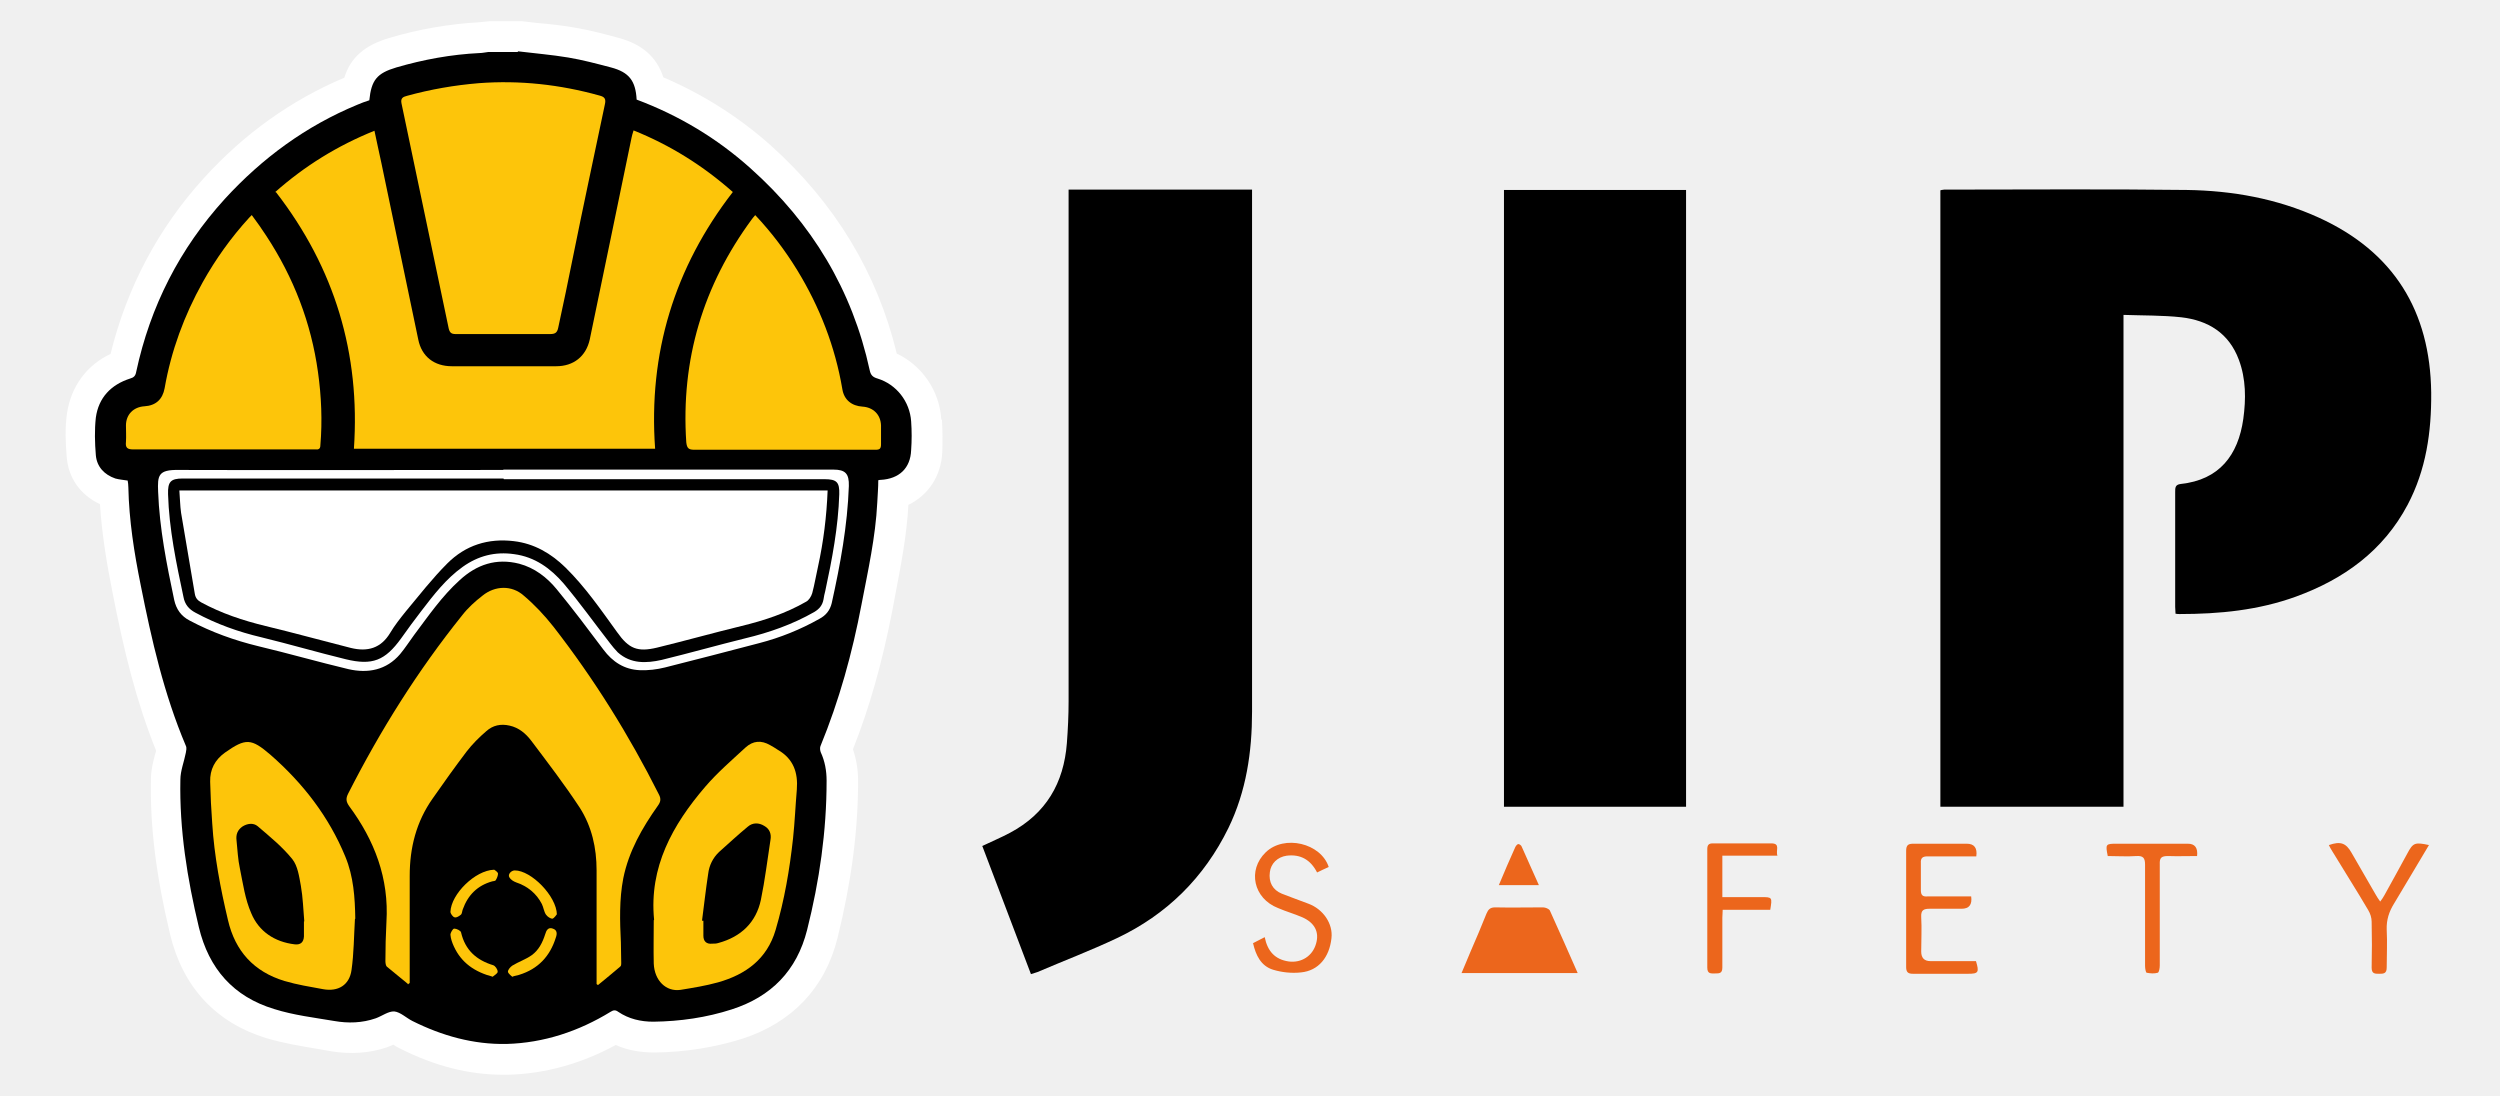
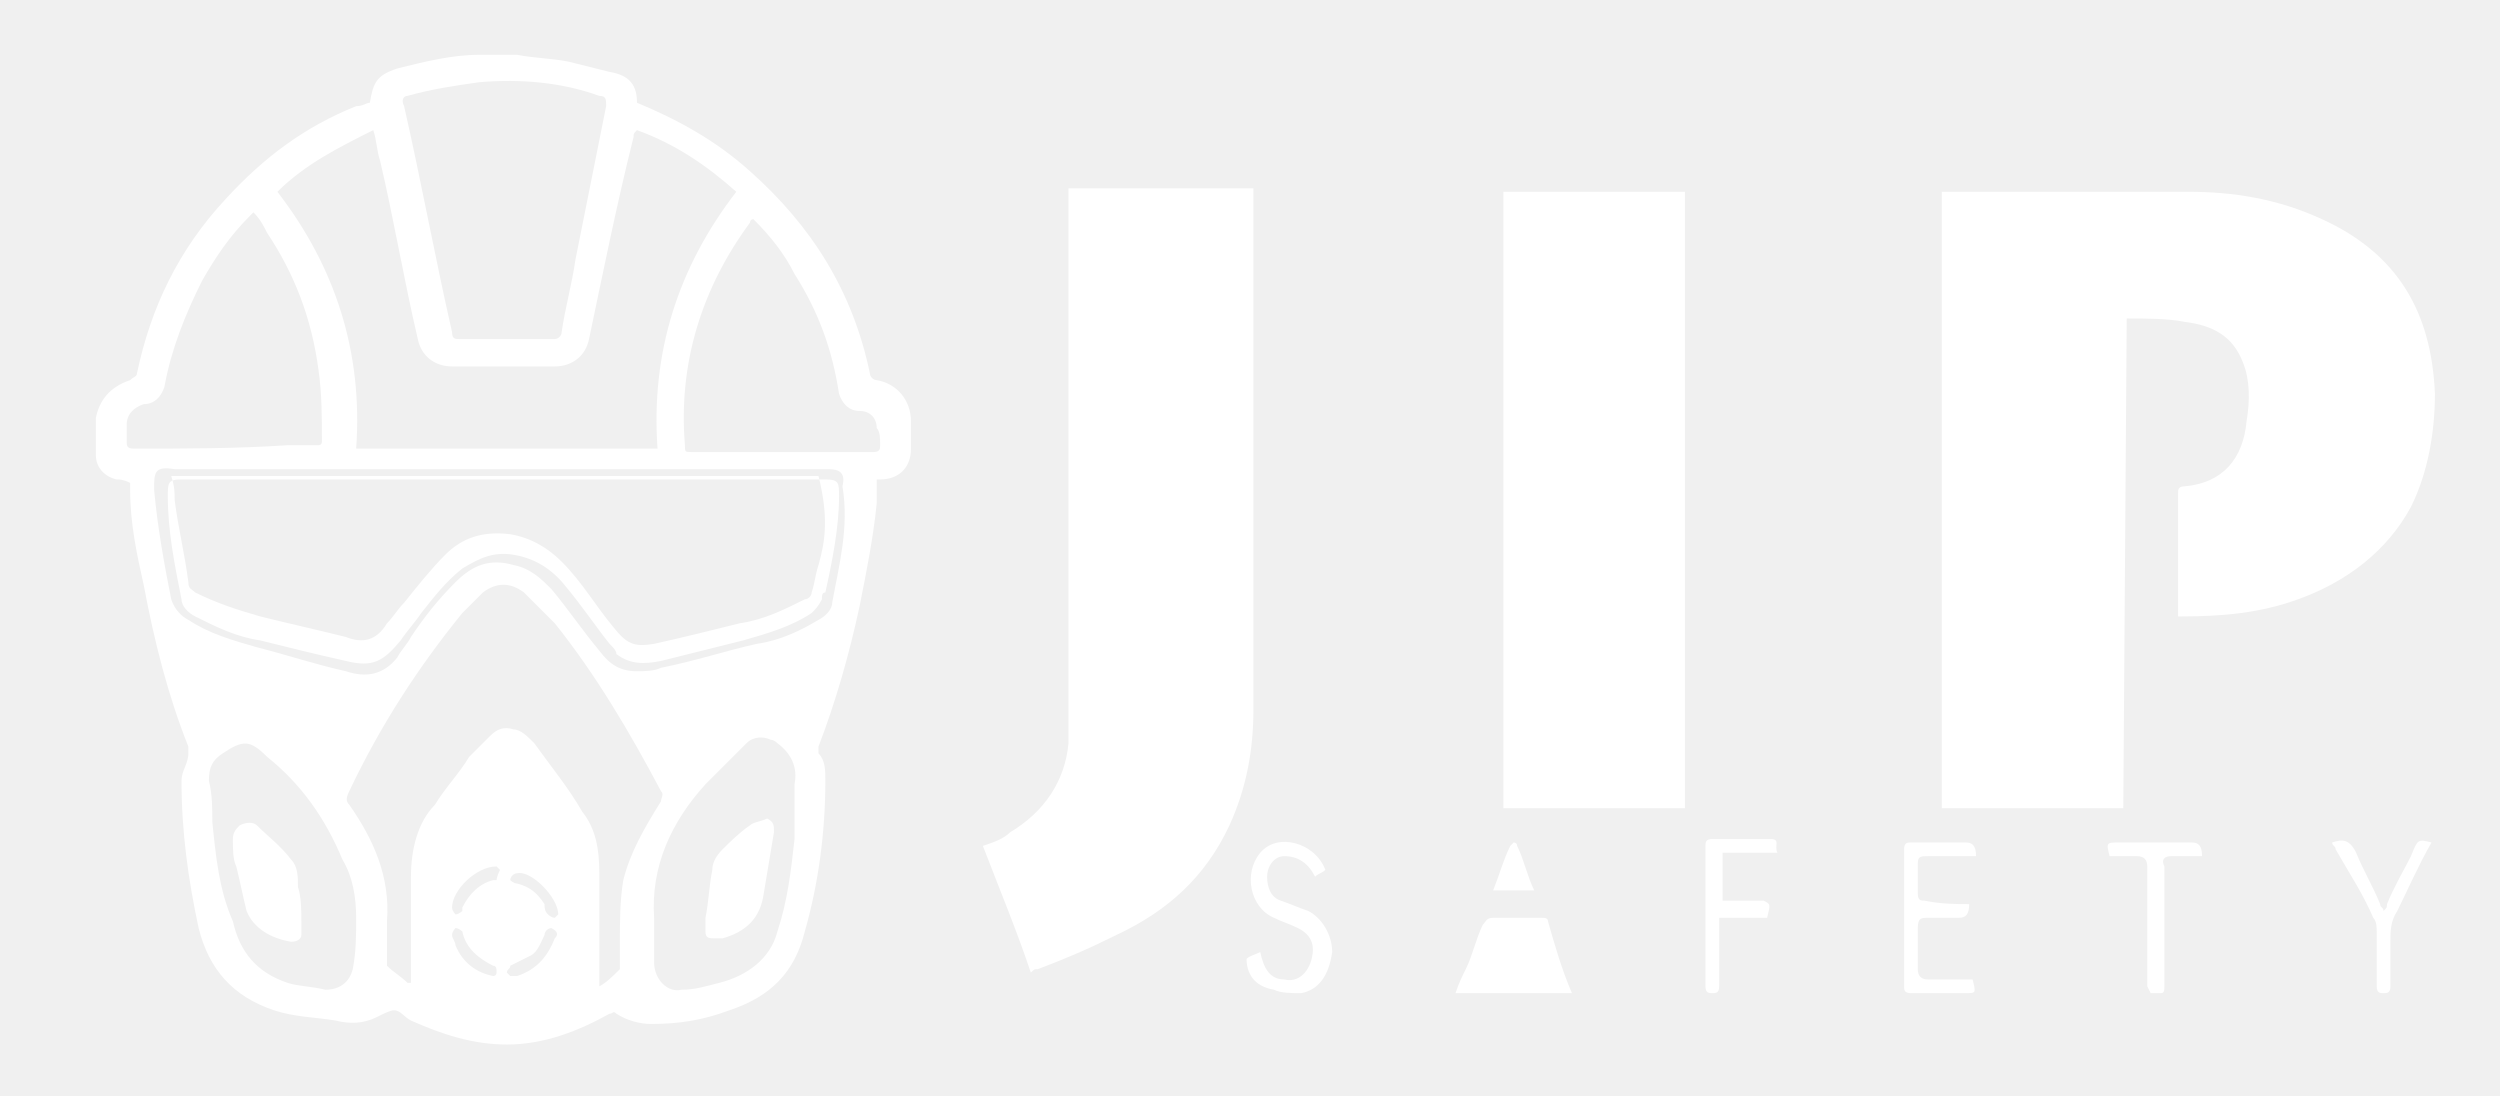
- <svg xmlns="http://www.w3.org/2000/svg" id="Capa_1" data-name="Capa 1" viewBox="0 0 73.04 32">
-   <defs>
-     <style>
-       .cls-1 {
-         fill: #fff;
-       }
- 
-       .cls-2 {
-         fill: #fdc50a;
-       }
- 
-       .cls-3 {
-         fill: #ec661c;
-       }
-     </style>
-   </defs>
+ <svg xmlns="http://www.w3.org/2000/svg" version="1.1" id="Capa_1" x="0px" y="0px" viewBox="0 0 73 32" style="enable-background:new 0 0 73 32;" xml:space="preserve">
+   <style type="text/css">
+ 	.st0{fill:#FFFFFF;}
+ </style>
  <g>
-     <path class="cls-1" d="m27.5,12.25c-.05-.83-.56-1.57-1.3-1.92-.57-2.36-1.81-4.4-3.68-6.08-.93-.83-1.99-1.5-3.14-1.99-.19-.59-.62-.97-1.3-1.15-.39-.11-.85-.23-1.33-.31-.35-.06-.71-.1-1.07-.13l-.43-.05s-.08,0-.1,0h-.85s-.18.02-.2.02c0,0-.1.01-.1.01-.87.05-1.76.2-2.63.46-.71.21-1.13.57-1.31,1.16-1.54.65-2.92,1.63-4.1,2.93-1.33,1.46-2.25,3.19-2.73,5.14-.7.33-1.15.95-1.27,1.72-.07.47-.04.92-.01,1.3.05.61.4,1.1.97,1.37.06.91.21,1.79.36,2.54.34,1.75.7,3.22,1.28,4.66,0,.03-.02.07-.03.11-.05.2-.12.44-.12.72-.03,1.38.15,2.82.56,4.54.37,1.54,1.34,2.58,2.81,3.03.5.15,1,.23,1.53.32l.34.06c.59.1,1.14.06,1.65-.11.06-.02.12-.05.19-.08.06.04.12.08.19.11,1.03.52,2.02.77,3.03.77h.14c1.07-.03,2.13-.32,3.14-.87.35.16.74.22,1.14.22.89-.01,1.75-.15,2.55-.4,1.46-.47,2.43-1.49,2.79-2.95.4-1.62.6-3.11.6-4.58,0-.33-.05-.63-.15-.93.49-1.23.86-2.56,1.15-4.05l.09-.48c.16-.84.33-1.7.38-2.61h0c.59-.29.96-.85.99-1.55.01-.29.01-.6-.01-.93Z" />
    <g>
-       <path d="m15.14,1.5c.49.06.98.1,1.46.18.42.07.83.18,1.25.29.53.14.72.39.75.94,1.23.46,2.35,1.13,3.33,2.01,1.79,1.6,2.97,3.55,3.48,5.9.03.14.09.2.23.24.55.17.94.67.98,1.25.02.28.02.56,0,.84-.02.53-.35.84-.89.87-.02,0-.03,0-.07.01,0,.22-.02.44-.03.66-.05,1-.27,1.98-.46,2.97-.27,1.42-.65,2.8-1.2,4.14-.02.05-.01.13.01.18.12.26.17.54.17.83,0,1.48-.21,2.93-.57,4.36-.3,1.19-1.05,1.95-2.2,2.32-.74.24-1.51.35-2.29.36-.37,0-.72-.08-1.03-.29-.08-.06-.14-.05-.22,0-.93.57-1.95.91-3.04.94-.97.02-1.89-.24-2.75-.67-.18-.09-.35-.26-.53-.28-.17-.01-.35.13-.54.2-.4.14-.81.15-1.21.08-.59-.1-1.19-.17-1.76-.35-1.19-.36-1.91-1.18-2.2-2.39-.34-1.42-.57-2.85-.54-4.31,0-.26.11-.53.16-.79.01-.06.03-.14,0-.2-.64-1.51-1-3.09-1.32-4.7-.19-.94-.34-1.89-.36-2.85,0-.07-.01-.14-.02-.2-.13-.02-.25-.03-.36-.06-.32-.11-.54-.34-.57-.68-.03-.36-.04-.74,0-1.1.08-.58.44-.96,1-1.14.11-.03.16-.08.18-.2.41-1.91,1.27-3.6,2.59-5.05,1.09-1.19,2.37-2.13,3.87-2.75.11-.05.23-.09.35-.13.06-.59.22-.79.79-.96.79-.23,1.6-.38,2.43-.42.08,0,.16-.02.25-.03.29,0,.57,0,.86,0Z" />
+       <path class="st0" d="M8.5,25.1c-0.3-0.4-0.7-0.7-1-1c-0.1-0.1-0.3-0.1-0.5,0c-0.1,0.1-0.2,0.2-0.2,0.4c0,0.3,0,0.6,0.1,0.8    c0.1,0.4,0.2,0.9,0.3,1.3c0.2,0.5,0.7,0.8,1.3,0.9c0.2,0,0.3-0.1,0.3-0.2c0-0.2,0-0.3,0-0.4c0,0,0,0,0,0c0-0.3,0-0.7-0.1-1    C8.7,25.6,8.7,25.3,8.5,25.1z" />
+       <path class="st0" d="M21.9,24.1c-0.3,0.2-0.6,0.5-0.8,0.7c-0.2,0.2-0.3,0.4-0.3,0.6c-0.1,0.5-0.1,0.9-0.2,1.4c0,0,0,0,0,0    c0,0.2,0,0.3,0,0.4c0,0.2,0.1,0.2,0.3,0.2c0.1,0,0.1,0,0.2,0c0.7-0.2,1.1-0.6,1.2-1.3c0.1-0.6,0.2-1.2,0.3-1.8    c0-0.2,0-0.3-0.2-0.4C22.2,24,22,24,21.9,24.1z" />
+       <path class="st0" d="M25.6,11.1c-0.1,0-0.2-0.1-0.2-0.2c-0.5-2.4-1.7-4.3-3.5-5.9c-1-0.9-2.1-1.5-3.3-2c0-0.5-0.2-0.8-0.8-0.9    c-0.4-0.1-0.8-0.2-1.2-0.3c-0.5-0.1-1-0.1-1.5-0.2l0,0c-0.3,0-0.6,0-0.9,0c-0.1,0-0.2,0-0.2,0c-0.8,0-1.6,0.2-2.4,0.4    c-0.6,0.2-0.7,0.4-0.8,1c-0.1,0-0.2,0.1-0.4,0.1C8.9,3.7,7.7,4.6,6.6,5.8C5.2,7.3,4.4,9,4,10.9C4,11,3.9,11,3.8,11.1    c-0.6,0.2-0.9,0.6-1,1.1c0,0.4,0,0.7,0,1.1c0,0.3,0.2,0.6,0.6,0.7c0.1,0,0.2,0,0.4,0.1c0,0.1,0,0.1,0,0.2c0,1,0.2,1.9,0.4,2.8    c0.3,1.6,0.7,3.2,1.3,4.7c0,0.1,0,0.1,0,0.2c0,0.3-0.2,0.5-0.2,0.8c0,1.5,0.2,2.9,0.5,4.3c0.3,1.2,1,2,2.2,2.4    c0.6,0.2,1.2,0.2,1.8,0.3c0.4,0.1,0.8,0.1,1.2-0.1c0.2-0.1,0.4-0.2,0.5-0.2c0.2,0,0.3,0.2,0.5,0.3c0.9,0.4,1.8,0.7,2.8,0.7    c1.1,0,2.1-0.4,3-0.9c0.1,0,0.1-0.1,0.2,0c0.3,0.2,0.7,0.3,1,0.3c0.8,0,1.5-0.1,2.3-0.4c1.2-0.4,1.9-1.1,2.2-2.3    c0.4-1.4,0.6-2.9,0.6-4.4c0-0.3,0-0.6-0.2-0.8c0,0,0-0.1,0-0.2c0.5-1.3,0.9-2.7,1.2-4.1c0.2-1,0.4-2,0.5-3c0-0.2,0-0.4,0-0.7    c0,0,0,0,0.1,0c0.5,0,0.9-0.3,0.9-0.9c0-0.3,0-0.6,0-0.8C26.6,11.7,26.2,11.2,25.6,11.1z M11.9,2.8c0.7-0.2,1.4-0.3,2.1-0.4    c1.2-0.1,2.4,0,3.5,0.4c0.2,0,0.2,0.1,0.2,0.3c-0.3,1.5-0.6,3-0.9,4.5c-0.1,0.7-0.3,1.4-0.4,2.1c0,0.1-0.1,0.2-0.2,0.2    c-0.5,0-0.9,0-1.4,0s-0.9,0-1.4,0c-0.1,0-0.2,0-0.2-0.2c-0.5-2.2-0.9-4.4-1.4-6.6C11.7,2.9,11.8,2.8,11.9,2.8z M10.9,3.8    c0.1,0.3,0.1,0.6,0.2,0.9c0.4,1.7,0.7,3.5,1.1,5.2c0.1,0.5,0.5,0.8,1,0.8c1,0,2,0,3,0c0.5,0,0.9-0.3,1-0.8C17.6,8,18,6,18.5,4    c0-0.1,0-0.1,0.1-0.2c1.1,0.4,2,1,2.9,1.8c-1.7,2.2-2.5,4.7-2.3,7.5h-8.8c0.2-2.8-0.6-5.3-2.3-7.5l0,0C8.9,4.8,9.9,4.3,10.9,3.8z     M3.9,13.1c-0.2,0-0.2-0.1-0.2-0.2c0-0.2,0-0.3,0-0.5c0-0.3,0.2-0.5,0.5-0.6c0.3,0,0.5-0.2,0.6-0.5C5,10.2,5.4,9.2,5.9,8.2    c0.4-0.7,0.8-1.3,1.4-1.9c0,0,0,0,0.1-0.1v0c0.2,0.2,0.3,0.4,0.4,0.6c0.8,1.2,1.3,2.5,1.5,4c0.1,0.7,0.1,1.4,0.1,2.1    c0,0.1-0.1,0.1-0.1,0.1c-0.3,0-0.6,0-0.9,0C6.9,13.1,5.4,13.1,3.9,13.1z M10.4,26.8c0,0.5,0,1-0.1,1.5c-0.1,0.4-0.4,0.6-0.8,0.6    c-0.4-0.1-0.8-0.1-1.1-0.2c-0.9-0.3-1.4-0.9-1.6-1.8C6.4,26,6.3,25,6.2,24c0-0.4,0-0.8-0.1-1.2c0-0.4,0.1-0.6,0.4-0.8    c0.6-0.4,0.8-0.4,1.3,0.1c1,0.8,1.7,1.8,2.2,3C10.3,25.6,10.4,26.2,10.4,26.8L10.4,26.8z M14.4,28.5L14.4,28.5    c-0.5-0.1-0.9-0.4-1.1-0.9c0-0.1-0.1-0.2-0.1-0.3c0-0.1,0.1-0.2,0.1-0.2c0.1,0,0.2,0.1,0.2,0.1c0.1,0.5,0.5,0.8,0.9,1    c0.1,0,0.1,0.1,0.1,0.2C14.5,28.4,14.5,28.5,14.4,28.5z M14.5,25.7c0,0-0.1,0-0.1,0c-0.4,0.1-0.7,0.4-0.9,0.8c0,0,0,0.1,0,0.1    c0,0-0.1,0.1-0.2,0.1c0,0-0.1-0.1-0.1-0.2c0-0.5,0.7-1.2,1.3-1.2h0c0,0,0.1,0.1,0.1,0.1C14.5,25.6,14.5,25.7,14.5,25.7z     M16.2,27.4c-0.2,0.5-0.5,0.9-1.1,1.1c-0.1,0-0.1,0-0.2,0l0,0c0,0-0.1-0.1-0.1-0.1c0-0.1,0.1-0.1,0.1-0.2c0.2-0.1,0.4-0.2,0.6-0.3    c0.2-0.1,0.3-0.4,0.4-0.6c0-0.1,0.1-0.2,0.2-0.2C16.3,27.2,16.3,27.3,16.2,27.4z M16.3,26.7C16.3,26.7,16.3,26.7,16.3,26.7    c0,0-0.1,0.1-0.1,0.1c-0.1,0-0.2-0.1-0.2-0.1c-0.1-0.1-0.1-0.2-0.1-0.3c-0.2-0.3-0.4-0.5-0.8-0.6c-0.1,0-0.2-0.1-0.2-0.1    c0-0.1,0.1-0.2,0.2-0.2C15.5,25.4,16.3,26.2,16.3,26.7C16.3,26.7,16.3,26.7,16.3,26.7L16.3,26.7z M18.2,25.7    c-0.1,0.6-0.1,1.2-0.1,1.9c0,0.2,0,0.4,0,0.6c0,0,0,0.1,0,0.1c-0.2,0.2-0.4,0.4-0.6,0.5l0,0v-0.2c0-1,0-2.1,0-3.1    c0-0.7-0.1-1.3-0.5-1.8c-0.4-0.7-0.9-1.3-1.4-2c-0.2-0.2-0.4-0.4-0.6-0.4c-0.3-0.1-0.5,0-0.7,0.2c-0.2,0.2-0.4,0.4-0.6,0.6    c-0.3,0.5-0.7,0.9-1,1.4C12.2,24,12,24.8,12,25.6c0,1,0,2,0,2.9c0,0.1,0,0.1,0,0.2c0,0,0,0-0.1,0l0,0c-0.2-0.2-0.4-0.3-0.6-0.5    c0,0,0-0.1,0-0.2c0-0.4,0-0.8,0-1.1c0.1-1.3-0.4-2.4-1.1-3.4c-0.1-0.1-0.1-0.2,0-0.4c0.9-1.9,2-3.6,3.3-5.2    c0.2-0.2,0.4-0.4,0.6-0.6c0.4-0.3,0.8-0.3,1.2,0c0.3,0.3,0.6,0.6,0.9,0.9c1.2,1.5,2.2,3.2,3.1,4.9c0.1,0.1,0,0.2,0,0.3    C18.8,24.2,18.4,24.9,18.2,25.7z M23.2,24.5c-0.1,0.9-0.2,1.8-0.5,2.7c-0.2,0.8-0.9,1.3-1.7,1.5c-0.4,0.1-0.7,0.2-1.1,0.2    c-0.4,0.1-0.8-0.3-0.8-0.8c0-0.4,0-0.8,0-1.3l0,0c-0.1-1.5,0.5-2.8,1.5-3.9c0.4-0.4,0.8-0.8,1.2-1.2c0.2-0.2,0.5-0.2,0.7-0.1    c0.1,0,0.2,0.1,0.2,0.1c0.4,0.3,0.6,0.7,0.5,1.2C23.2,23.5,23.2,24,23.2,24.5z M24.3,17.6c0,0.2-0.2,0.4-0.4,0.5    c-0.5,0.3-1.1,0.6-1.8,0.7c-0.9,0.2-1.8,0.5-2.8,0.7c-0.2,0.1-0.5,0.1-0.7,0.1c-0.5,0-0.8-0.2-1.1-0.6c-0.5-0.6-0.9-1.2-1.4-1.8    c-0.3-0.3-0.6-0.6-1.1-0.7c-0.7-0.2-1.2,0-1.7,0.5c-0.5,0.5-0.9,1-1.3,1.6c-0.1,0.2-0.3,0.4-0.4,0.6c-0.4,0.5-0.9,0.6-1.5,0.4    c-0.9-0.2-1.8-0.5-2.6-0.7c-0.7-0.2-1.4-0.4-2-0.8c-0.2-0.1-0.4-0.3-0.5-0.6c-0.2-1-0.4-2.1-0.5-3.2c0-0.5,0-0.7,0.6-0.6    c3.2,0,6.3,0,9.5,0l0,0c3.2,0,6.4,0,9.6,0c0.3,0,0.5,0.1,0.4,0.5C24.8,15.4,24.5,16.5,24.3,17.6z M25.7,13c0,0.1,0,0.2-0.2,0.2    c-0.5,0-0.9,0-1.4,0c-1.3,0-2.6,0-3.9,0c-0.2,0-0.2,0-0.2-0.2c-0.2-2.4,0.5-4.6,1.9-6.5c0,0,0-0.1,0.1-0.1h0    c0.5,0.5,0.9,1,1.2,1.6c0.7,1.1,1.1,2.2,1.3,3.5c0.1,0.3,0.3,0.5,0.6,0.5c0.3,0,0.5,0.2,0.5,0.5C25.7,12.6,25.7,12.8,25.7,13z" />
+       <path class="st0" d="M24.1,14c-3.1,0-6.2,0-9.4,0l0,0c-3.1,0-6.2,0-9.4,0c-0.4,0-0.4,0.1-0.4,0.5c0,1,0.2,2,0.4,3    c0,0.2,0.2,0.4,0.4,0.5c0.6,0.3,1.2,0.6,1.9,0.7c0.8,0.2,1.6,0.4,2.5,0.6c0.8,0.2,1.1,0,1.6-0.6c0.2-0.3,0.4-0.5,0.6-0.8    c0.4-0.5,0.7-0.9,1.2-1.3c0.5-0.3,0.9-0.5,1.5-0.4c0.6,0.1,1.1,0.4,1.5,0.9c0.5,0.6,0.9,1.2,1.3,1.7c0.1,0.1,0.2,0.2,0.2,0.3    c0.4,0.3,0.8,0.3,1.3,0.2c0.8-0.2,1.6-0.4,2.4-0.6c0.7-0.2,1.4-0.4,2-0.8c0.1-0.1,0.2-0.2,0.3-0.4c0-0.1,0-0.2,0.1-0.2    c0.2-0.9,0.4-1.9,0.4-2.8C24.5,14.1,24.5,14,24.1,14z M23.9,16.5c-0.1,0.3-0.1,0.5-0.2,0.8c0,0.1-0.1,0.2-0.2,0.2    c-0.6,0.3-1.2,0.6-1.9,0.7c-0.8,0.2-1.6,0.4-2.5,0.6c-0.6,0.1-0.8,0-1.2-0.5c-0.5-0.6-0.9-1.3-1.5-1.9c-0.4-0.4-0.9-0.7-1.5-0.8    c-0.8-0.1-1.4,0.1-1.9,0.6c-0.4,0.4-0.8,0.9-1.2,1.4c-0.2,0.2-0.3,0.4-0.5,0.6c-0.3,0.5-0.7,0.6-1.2,0.4c-0.8-0.2-1.7-0.4-2.5-0.6    c-0.7-0.2-1.3-0.4-1.9-0.7c-0.1-0.1-0.2-0.1-0.2-0.3c-0.1-0.8-0.3-1.6-0.4-2.4c0-0.2,0-0.4-0.1-0.7h18.9    C24.2,15.1,24.1,15.8,23.9,16.5z" />
+     </g>
+     <g>
+       <path class="st0" d="M62,23.6h-5.3v-18c0,0,0.1,0,0.1,0c2.4,0,4.7,0,7.1,0c1.3,0,2.6,0.2,3.9,0.8c2.2,1,3.2,2.7,3.3,5.1    c0,1.1-0.2,2.3-0.7,3.3c-0.7,1.3-1.9,2.2-3.3,2.7c-1.1,0.4-2.2,0.5-3.4,0.5c0,0-0.1,0-0.1,0c0-0.1,0-0.1,0-0.2c0-1.1,0-2.2,0-3.4    c0-0.1,0-0.2,0.2-0.2c1.1-0.1,1.7-0.8,1.8-1.9c0.1-0.6,0.1-1.2-0.1-1.7c-0.3-0.8-0.9-1.1-1.7-1.2c-0.5-0.1-1.1-0.1-1.7-0.1    L62,23.6L62,23.6z" />
+       <path class="st0" d="M28.7,24.7c0.3-0.1,0.6-0.2,0.8-0.4c1-0.6,1.6-1.5,1.7-2.6c0-0.4,0-0.8,0-1.2c0-4.9,0-9.8,0-14.7V5.5h5.4v0.2    c0,5,0,10,0,15c0,1.2-0.2,2.3-0.7,3.4c-0.7,1.5-1.8,2.5-3.3,3.2c-0.8,0.4-1.5,0.7-2.3,1c-0.1,0-0.1,0-0.2,0.1    C29.7,27.2,29.2,26,28.7,24.7L28.7,24.7z" />
+       <path class="st0" d="M43.9,5.6h5.3v18h-5.3V5.6z" />
      <g>
-         <path class="cls-2" d="m11.91,28.74c-.2-.17-.41-.33-.61-.5-.03-.03-.04-.11-.04-.16,0-.38.01-.76.03-1.14.08-1.28-.35-2.39-1.09-3.39-.09-.13-.1-.22-.03-.36.94-1.85,2.03-3.59,3.33-5.21.17-.22.38-.41.6-.58.36-.29.85-.31,1.2,0,.32.27.61.58.87.91,1.19,1.53,2.21,3.17,3.08,4.9.07.13.05.22-.03.33-.46.65-.85,1.33-1.01,2.12-.12.62-.1,1.25-.07,1.88,0,.2.01.4.01.6,0,.03,0,.08-.03.1-.21.18-.43.36-.65.54l-.04-.03v-.19c0-1.04,0-2.09,0-3.13,0-.66-.14-1.28-.49-1.83-.44-.67-.93-1.31-1.42-1.96-.16-.21-.36-.38-.63-.44-.26-.06-.49-.01-.68.16-.21.18-.41.38-.58.6-.34.45-.67.91-.99,1.37-.48.68-.67,1.44-.67,2.26,0,.97,0,1.95,0,2.92,0,.07,0,.14,0,.21-.02.01-.04.03-.05.04Z" />
-         <g>
-           <path class="cls-2" d="m8.03,5.62c.87-.77,1.82-1.36,2.91-1.8.07.32.13.62.2.93.36,1.72.72,3.45,1.08,5.17.1.5.47.78.98.78,1.02,0,2.03,0,3.05,0,.51,0,.87-.29.98-.78.41-1.96.81-3.92,1.22-5.89.01-.06.03-.12.06-.22,1.07.43,2.03,1.03,2.9,1.8-1.71,2.21-2.47,4.71-2.27,7.5h-8.8c.19-2.78-.56-5.28-2.28-7.5Z" />
-           <path class="cls-2" d="m16.74,7.51c-.14.69-.28,1.38-.43,2.06-.03.15-.09.19-.24.19-.46,0-.91,0-1.37,0-.46,0-.93,0-1.39,0-.12,0-.17-.04-.2-.16-.46-2.19-.92-4.39-1.38-6.58-.03-.15.04-.19.16-.22.69-.19,1.38-.31,2.1-.37,1.2-.09,2.37.04,3.52.36.16.04.2.1.16.27-.31,1.48-.63,2.96-.93,4.45" />
-           <path class="cls-2" d="m7.36,6.29c.15.2.29.4.42.6.8,1.22,1.31,2.54,1.51,3.98.1.71.13,1.43.07,2.14,0,.11-.06.13-.15.12-.28,0-.57,0-.85,0-1.49,0-2.98,0-4.47,0-.17,0-.23-.05-.21-.22.01-.16,0-.32,0-.48,0-.32.22-.54.54-.56.33-.02.53-.2.59-.53.19-1.09.57-2.12,1.11-3.09.38-.68.83-1.31,1.36-1.89.02-.02.04-.04.08-.08Z" />
-           <path class="cls-2" d="m22.07,6.29c.47.5.87,1.03,1.22,1.6.66,1.08,1.11,2.24,1.32,3.48.05.31.27.49.59.51.31.02.53.23.54.55,0,.18,0,.37,0,.55,0,.13-.04.16-.16.16-.47,0-.94,0-1.41,0-1.29,0-2.59,0-3.88,0-.17,0-.22-.04-.24-.22-.16-2.41.49-4.58,1.92-6.52.02-.03.05-.06.09-.11Z" />
-         </g>
-         <path class="cls-2" d="m10.37,26.85c-.03.5-.03,1-.1,1.49-.06.44-.39.64-.83.56-.38-.07-.76-.13-1.13-.24-.89-.27-1.44-.87-1.65-1.78-.22-.93-.4-1.87-.46-2.83-.03-.4-.05-.8-.06-1.21-.01-.36.14-.64.43-.85.61-.43.77-.42,1.33.06.95.83,1.71,1.81,2.19,2.98.24.58.28,1.19.29,1.81Zm-1.51.07s.02,0,.03,0c-.03-.35-.04-.7-.1-1.04-.05-.27-.09-.58-.25-.78-.29-.36-.66-.66-1.01-.96-.13-.11-.31-.08-.45.01-.14.1-.19.23-.17.4.03.28.04.56.1.83.09.44.15.89.33,1.3.22.53.68.84,1.27.91.17.02.26-.06.27-.23,0-.15,0-.3,0-.44Z" />
-         <path class="cls-2" d="m19.11,26.87c-.15-1.54.54-2.77,1.49-3.88.36-.42.78-.78,1.18-1.15.22-.2.46-.22.72-.07.08.04.15.09.23.14.45.26.59.66.55,1.16-.04.47-.06.95-.11,1.42-.1.91-.25,1.8-.51,2.68-.25.85-.87,1.3-1.68,1.53-.36.1-.73.16-1.1.22-.42.06-.76-.27-.78-.77-.01-.42,0-.84,0-1.26Zm1.4.03s.03,0,.04,0c0,.15,0,.3,0,.44,0,.16.09.25.26.23.06,0,.12,0,.18-.02.66-.18,1.1-.6,1.24-1.26.12-.58.19-1.17.28-1.75.03-.17-.02-.32-.18-.41-.16-.1-.34-.1-.48.02-.29.24-.56.49-.84.74-.18.17-.29.39-.32.64-.07.46-.12.91-.18,1.37Z" />
-         <g>
-           <path class="cls-2" d="m14.41,28.54c-.54-.14-.93-.41-1.15-.89-.05-.11-.09-.22-.1-.34,0-.06.07-.18.11-.18.07,0,.19.06.2.11.12.52.45.81.94.96.06.02.13.12.13.19,0,.05-.09.1-.14.14Z" />
-           <path class="cls-2" d="m14.97,28.54s-.13-.1-.13-.15c0-.06.07-.14.13-.18.18-.11.39-.18.56-.3.21-.15.32-.37.4-.62.03-.11.09-.21.22-.16.13.04.13.15.09.26-.17.55-.52.92-1.07,1.09-.05.02-.1.02-.19.05Z" />
-           <path class="cls-2" d="m14.44,25.41s.1.06.11.11c0,.06-.03.14-.07.2-.01.02-.06.02-.1.03-.43.12-.71.4-.86.82-.02.05-.02.12-.05.15-.05.04-.13.1-.19.08-.05-.01-.12-.11-.12-.16.02-.52.72-1.21,1.27-1.23Z" />
-           <path class="cls-2" d="m16.27,26.71s-.08.12-.13.13c-.06,0-.15-.06-.19-.12-.06-.09-.07-.21-.12-.31-.16-.31-.42-.52-.75-.63-.08-.03-.16-.08-.2-.15-.05-.09.06-.2.16-.2.48,0,1.22.75,1.23,1.29Z" />
-         </g>
-       </g>
-       <g>
-         <path class="cls-1" d="m14.71,13.72c3.21,0,6.42,0,9.64,0,.35,0,.46.12.45.48-.04,1.16-.25,2.29-.5,3.42-.05.21-.17.36-.36.46-.55.31-1.14.55-1.76.71-.92.24-1.83.48-2.75.71-.24.06-.49.09-.74.08-.45-.02-.79-.24-1.06-.6-.45-.6-.9-1.2-1.37-1.77-.28-.34-.64-.62-1.09-.74-.67-.17-1.24.02-1.74.48-.52.47-.91,1.04-1.33,1.6-.14.19-.26.38-.41.56-.4.47-.94.57-1.51.44-.88-.21-1.75-.46-2.63-.67-.7-.17-1.37-.41-2.01-.75-.25-.13-.39-.33-.45-.6-.22-1.04-.43-2.09-.47-3.16-.02-.48,0-.65.6-.64,3.16.01,6.32,0,9.48,0Zm0,.26c-3.12,0-6.25,0-9.37,0-.36,0-.44.1-.43.46.03,1.02.24,2.01.45,3,.04.22.16.36.35.46.61.33,1.25.56,1.93.72.82.2,1.64.44,2.46.64.78.19,1.15.04,1.62-.61.19-.27.39-.54.59-.8.36-.47.72-.94,1.21-1.29.45-.32.94-.45,1.5-.37.61.08,1.07.42,1.45.86.47.56.9,1.16,1.35,1.74.07.09.15.19.23.27.38.34.83.32,1.28.22.82-.2,1.63-.43,2.44-.63.71-.17,1.39-.41,2.02-.77.15-.09.24-.2.27-.37.01-.08.03-.16.05-.24.2-.93.38-1.87.41-2.83.01-.35-.07-.44-.43-.44-3.12,0-6.25,0-9.37,0Z" />
-         <path class="cls-1" d="m5.24,14.33h18.94c-.03.76-.12,1.49-.28,2.22-.06.26-.1.52-.17.78-.03.1-.1.21-.18.25-.59.34-1.23.55-1.89.71-.82.2-1.64.43-2.46.63-.58.14-.83.03-1.17-.45-.47-.65-.93-1.32-1.51-1.89-.42-.41-.91-.7-1.51-.77-.75-.09-1.41.12-1.94.65-.44.44-.82.93-1.22,1.41-.16.2-.32.4-.45.62-.27.45-.66.56-1.15.44-.83-.21-1.66-.44-2.49-.64-.66-.16-1.29-.37-1.88-.69-.11-.06-.17-.13-.19-.26-.13-.79-.27-1.57-.4-2.36-.03-.21-.03-.42-.05-.65Z" />
+         <path class="st0" d="M45.9,29h-3.4c0.1-0.3,0.2-0.5,0.3-0.7c0.2-0.4,0.3-0.9,0.5-1.3c0.1-0.1,0.1-0.2,0.3-0.2c0.5,0,0.9,0,1.4,0     c0.1,0,0.2,0,0.2,0.1C45.4,27.6,45.6,28.3,45.9,29L45.9,29z" />
+         <path class="st0" d="M57.5,26.4c0,0.3-0.1,0.4-0.3,0.4c-0.3,0-0.6,0-0.9,0c-0.2,0-0.3,0-0.3,0.3c0,0.4,0,0.8,0,1.2     c0,0.2,0.1,0.3,0.3,0.3c0.5,0,0.9,0,1.3,0c0.1,0.4,0.1,0.4-0.2,0.4c-0.5,0-1.1,0-1.6,0c-0.2,0-0.2-0.1-0.2-0.2c0-1.3,0-2.7,0-4     c0-0.2,0.1-0.2,0.2-0.2c0.5,0,1,0,1.6,0c0.2,0,0.3,0.1,0.3,0.4c-0.1,0-0.3,0-0.4,0c-0.3,0-0.7,0-1,0C56.1,25,56,25,56,25.2     c0,0.3,0,0.6,0,0.9c0,0.2,0.1,0.2,0.2,0.2C56.7,26.4,57.1,26.4,57.5,26.4L57.5,26.4z" />
+         <path class="st0" d="M36.4,28c0.1-0.1,0.2-0.1,0.4-0.2c0.1,0.5,0.3,0.8,0.7,0.8c0.4,0.1,0.7-0.2,0.8-0.6c0.1-0.4,0-0.7-0.4-0.9     c-0.2-0.1-0.5-0.2-0.7-0.3c-0.7-0.3-0.9-1.3-0.4-1.9c0.5-0.6,1.6-0.3,1.9,0.5c-0.1,0.1-0.2,0.1-0.3,0.2c-0.2-0.4-0.5-0.6-0.9-0.6     c-0.3,0-0.5,0.3-0.5,0.6c0,0.3,0.1,0.6,0.4,0.7c0.3,0.1,0.5,0.2,0.8,0.3c0.4,0.2,0.7,0.7,0.7,1.2c-0.1,0.7-0.4,1.1-0.9,1.2     c-0.3,0-0.6,0-0.8-0.1C36.6,28.8,36.4,28.4,36.4,28L36.4,28z" />
+         <path class="st0" d="M51.6,26.8h-1.4c0,0.1,0,0.2,0,0.3c0,0.6,0,1.1,0,1.7c0,0.2-0.1,0.2-0.2,0.2s-0.2,0-0.2-0.2     c0-1.4,0-2.7,0-4.1c0-0.1,0-0.2,0.2-0.2c0.6,0,1.2,0,1.7,0c0.3,0,0.1,0.2,0.2,0.4h-1.6v1.4c0.3,0,0.5,0,0.8,0c0.1,0,0.3,0,0.4,0     C51.7,26.4,51.7,26.4,51.6,26.8L51.6,26.8z" />
+         <path class="st0" d="M71,24.6c-0.4,0.7-0.7,1.4-1,2c-0.2,0.3-0.2,0.6-0.2,0.9c0,0.4,0,0.9,0,1.3c0,0.2-0.1,0.2-0.2,0.2     c-0.1,0-0.2,0-0.2-0.2c0-0.5,0-1.1,0-1.6c0-0.1,0-0.3-0.1-0.4c-0.3-0.7-0.7-1.3-1.1-2c0-0.1-0.1-0.1-0.1-0.2     c0.3-0.1,0.5-0.1,0.7,0.3c0.2,0.5,0.5,1,0.7,1.5c0,0.1,0.1,0.1,0.1,0.2c0.1-0.1,0.1-0.1,0.1-0.2c0.2-0.5,0.5-1,0.7-1.4     C70.6,24.5,70.6,24.5,71,24.6L71,24.6z" />
+         <path class="st0" d="M61.6,25c-0.1-0.4-0.1-0.4,0.3-0.4c0.7,0,1.4,0,2.1,0c0.2,0,0.3,0.1,0.3,0.4c-0.3,0-0.6,0-0.9,0     c-0.2,0-0.3,0.1-0.2,0.3c0,1.2,0,2.3,0,3.5c0,0.1,0,0.2-0.1,0.2c-0.1,0-0.2,0-0.3,0c0,0-0.1-0.2-0.1-0.2c0-1.2,0-2.3,0-3.5     c0-0.2-0.1-0.3-0.3-0.3C62.1,25,61.8,25,61.6,25L61.6,25z" />
+         <path class="st0" d="M43.6,26c0.2-0.5,0.3-0.9,0.5-1.3c0,0,0.1-0.1,0.1-0.1s0.1,0,0.1,0.1c0.2,0.4,0.3,0.9,0.5,1.3H43.6z" />
      </g>
    </g>
  </g>
-   <g>
-     <path d="m62.04,23.57h-5.35V5.56s.07-.02.11-.02c2.36,0,4.72-.02,7.09.01,1.33.02,2.63.25,3.86.81,2.19,1,3.25,2.73,3.28,5.11.01,1.15-.15,2.26-.69,3.28-.71,1.34-1.86,2.17-3.26,2.68-1.1.4-2.24.51-3.4.51-.03,0-.07,0-.12-.01,0-.07-.01-.14-.01-.2,0-1.12,0-2.24,0-3.36,0-.12,0-.21.16-.23,1.13-.12,1.68-.84,1.83-1.9.08-.58.08-1.17-.13-1.73-.29-.78-.9-1.15-1.68-1.24-.55-.06-1.11-.05-1.69-.07v14.34Z" />
-     <path d="m28.69,24.72c.29-.14.56-.25.82-.39,1.05-.56,1.57-1.45,1.66-2.62.03-.4.05-.81.05-1.21,0-4.89,0-9.79,0-14.68v-.28h5.36v.22c0,5.01,0,10.02,0,15.03,0,1.18-.17,2.33-.69,3.4-.71,1.45-1.8,2.53-3.26,3.22-.76.36-1.55.66-2.32.99-.06.02-.12.04-.19.06-.47-1.25-.95-2.49-1.42-3.74Z" />
-     <path d="m43.94,5.55h5.32v18.02h-5.32V5.55Z" />
-     <g>
-       <path class="cls-3" d="m46.09,28.43h-3.39c.09-.22.18-.42.26-.62.16-.37.32-.74.47-1.12.05-.12.11-.18.25-.18.47.01.93,0,1.4,0,.07,0,.17.04.2.09.27.59.53,1.19.81,1.82Z" />
-       <path class="cls-3" d="m57.59,26.19q.05.36-.28.36c-.31,0-.62,0-.93,0-.18,0-.26.04-.25.24.02.34,0,.67,0,1.01q0,.28.27.28c.45,0,.89,0,1.33,0,.1.33.07.37-.23.37-.54,0-1.07,0-1.61,0-.15,0-.2-.05-.2-.2,0-1.13,0-2.26,0-3.39,0-.17.06-.21.21-.21.52,0,1.04,0,1.56,0q.33,0,.28.37c-.14,0-.28,0-.42,0-.34,0-.67,0-1.01,0-.14,0-.2.05-.19.19,0,.27,0,.54,0,.8,0,.15.06.19.19.18.42,0,.84,0,1.26,0Z" />
-       <path class="cls-3" d="m36.6,27.56c.11-.06.22-.11.35-.18.08.4.29.65.7.71.37.05.7-.16.8-.52.1-.34-.04-.61-.4-.77-.23-.1-.48-.17-.71-.27-.72-.28-.9-1.11-.36-1.63.54-.52,1.61-.27,1.84.43-.11.05-.22.1-.34.16-.19-.37-.48-.54-.89-.49-.27.04-.46.23-.49.48-.04.29.08.52.35.63.25.1.51.19.77.29.44.16.73.59.68,1.01-.06.56-.38.95-.89,1-.27.03-.56,0-.82-.08-.35-.11-.5-.42-.58-.77Z" />
-       <path class="cls-3" d="m51.73,26.58h-1.4c0,.09-.01.16-.01.23,0,.49,0,.97,0,1.46,0,.17-.09.17-.21.17-.12,0-.23.02-.23-.17,0-1.15,0-2.3,0-3.46,0-.12.04-.17.16-.17.57,0,1.14,0,1.71,0,.28,0,.12.21.18.36h-1.61v1.21c.26,0,.51,0,.76,0,.12,0,.25,0,.37,0,.33,0,.33,0,.27.37Z" />
-       <path class="cls-3" d="m70.97,24.68c-.35.58-.68,1.15-1.02,1.71-.15.24-.23.48-.22.77.02.37,0,.74,0,1.11,0,.18-.1.18-.22.18-.13,0-.22,0-.22-.18.01-.45.01-.89,0-1.34,0-.12-.04-.24-.1-.34-.34-.58-.7-1.14-1.05-1.72-.04-.06-.07-.12-.1-.18.34-.12.5-.06.66.22.24.41.47.82.71,1.23.03.06.07.11.13.2.05-.07.09-.12.12-.18.23-.41.45-.82.67-1.22.17-.32.22-.34.64-.25Z" />
-       <path class="cls-3" d="m61.58,25.01c-.07-.35-.06-.36.26-.36.69,0,1.39,0,2.08,0q.31,0,.27.36c-.28,0-.57.01-.85,0-.19,0-.25.05-.24.24,0,.99,0,1.97,0,2.96,0,.07-.02.2-.06.21-.1.03-.22.02-.32,0-.03,0-.05-.13-.05-.2,0-.99,0-1.97,0-2.96,0-.2-.06-.26-.25-.25-.28.02-.56,0-.83,0Z" />
-       <path class="cls-3" d="m43.79,25.86c.16-.39.32-.75.48-1.11.02-.04.06-.09.09-.09.03,0,.09.04.1.08.17.37.32.73.5,1.12h-1.17Z" />
-     </g>
-   </g>
</svg>
